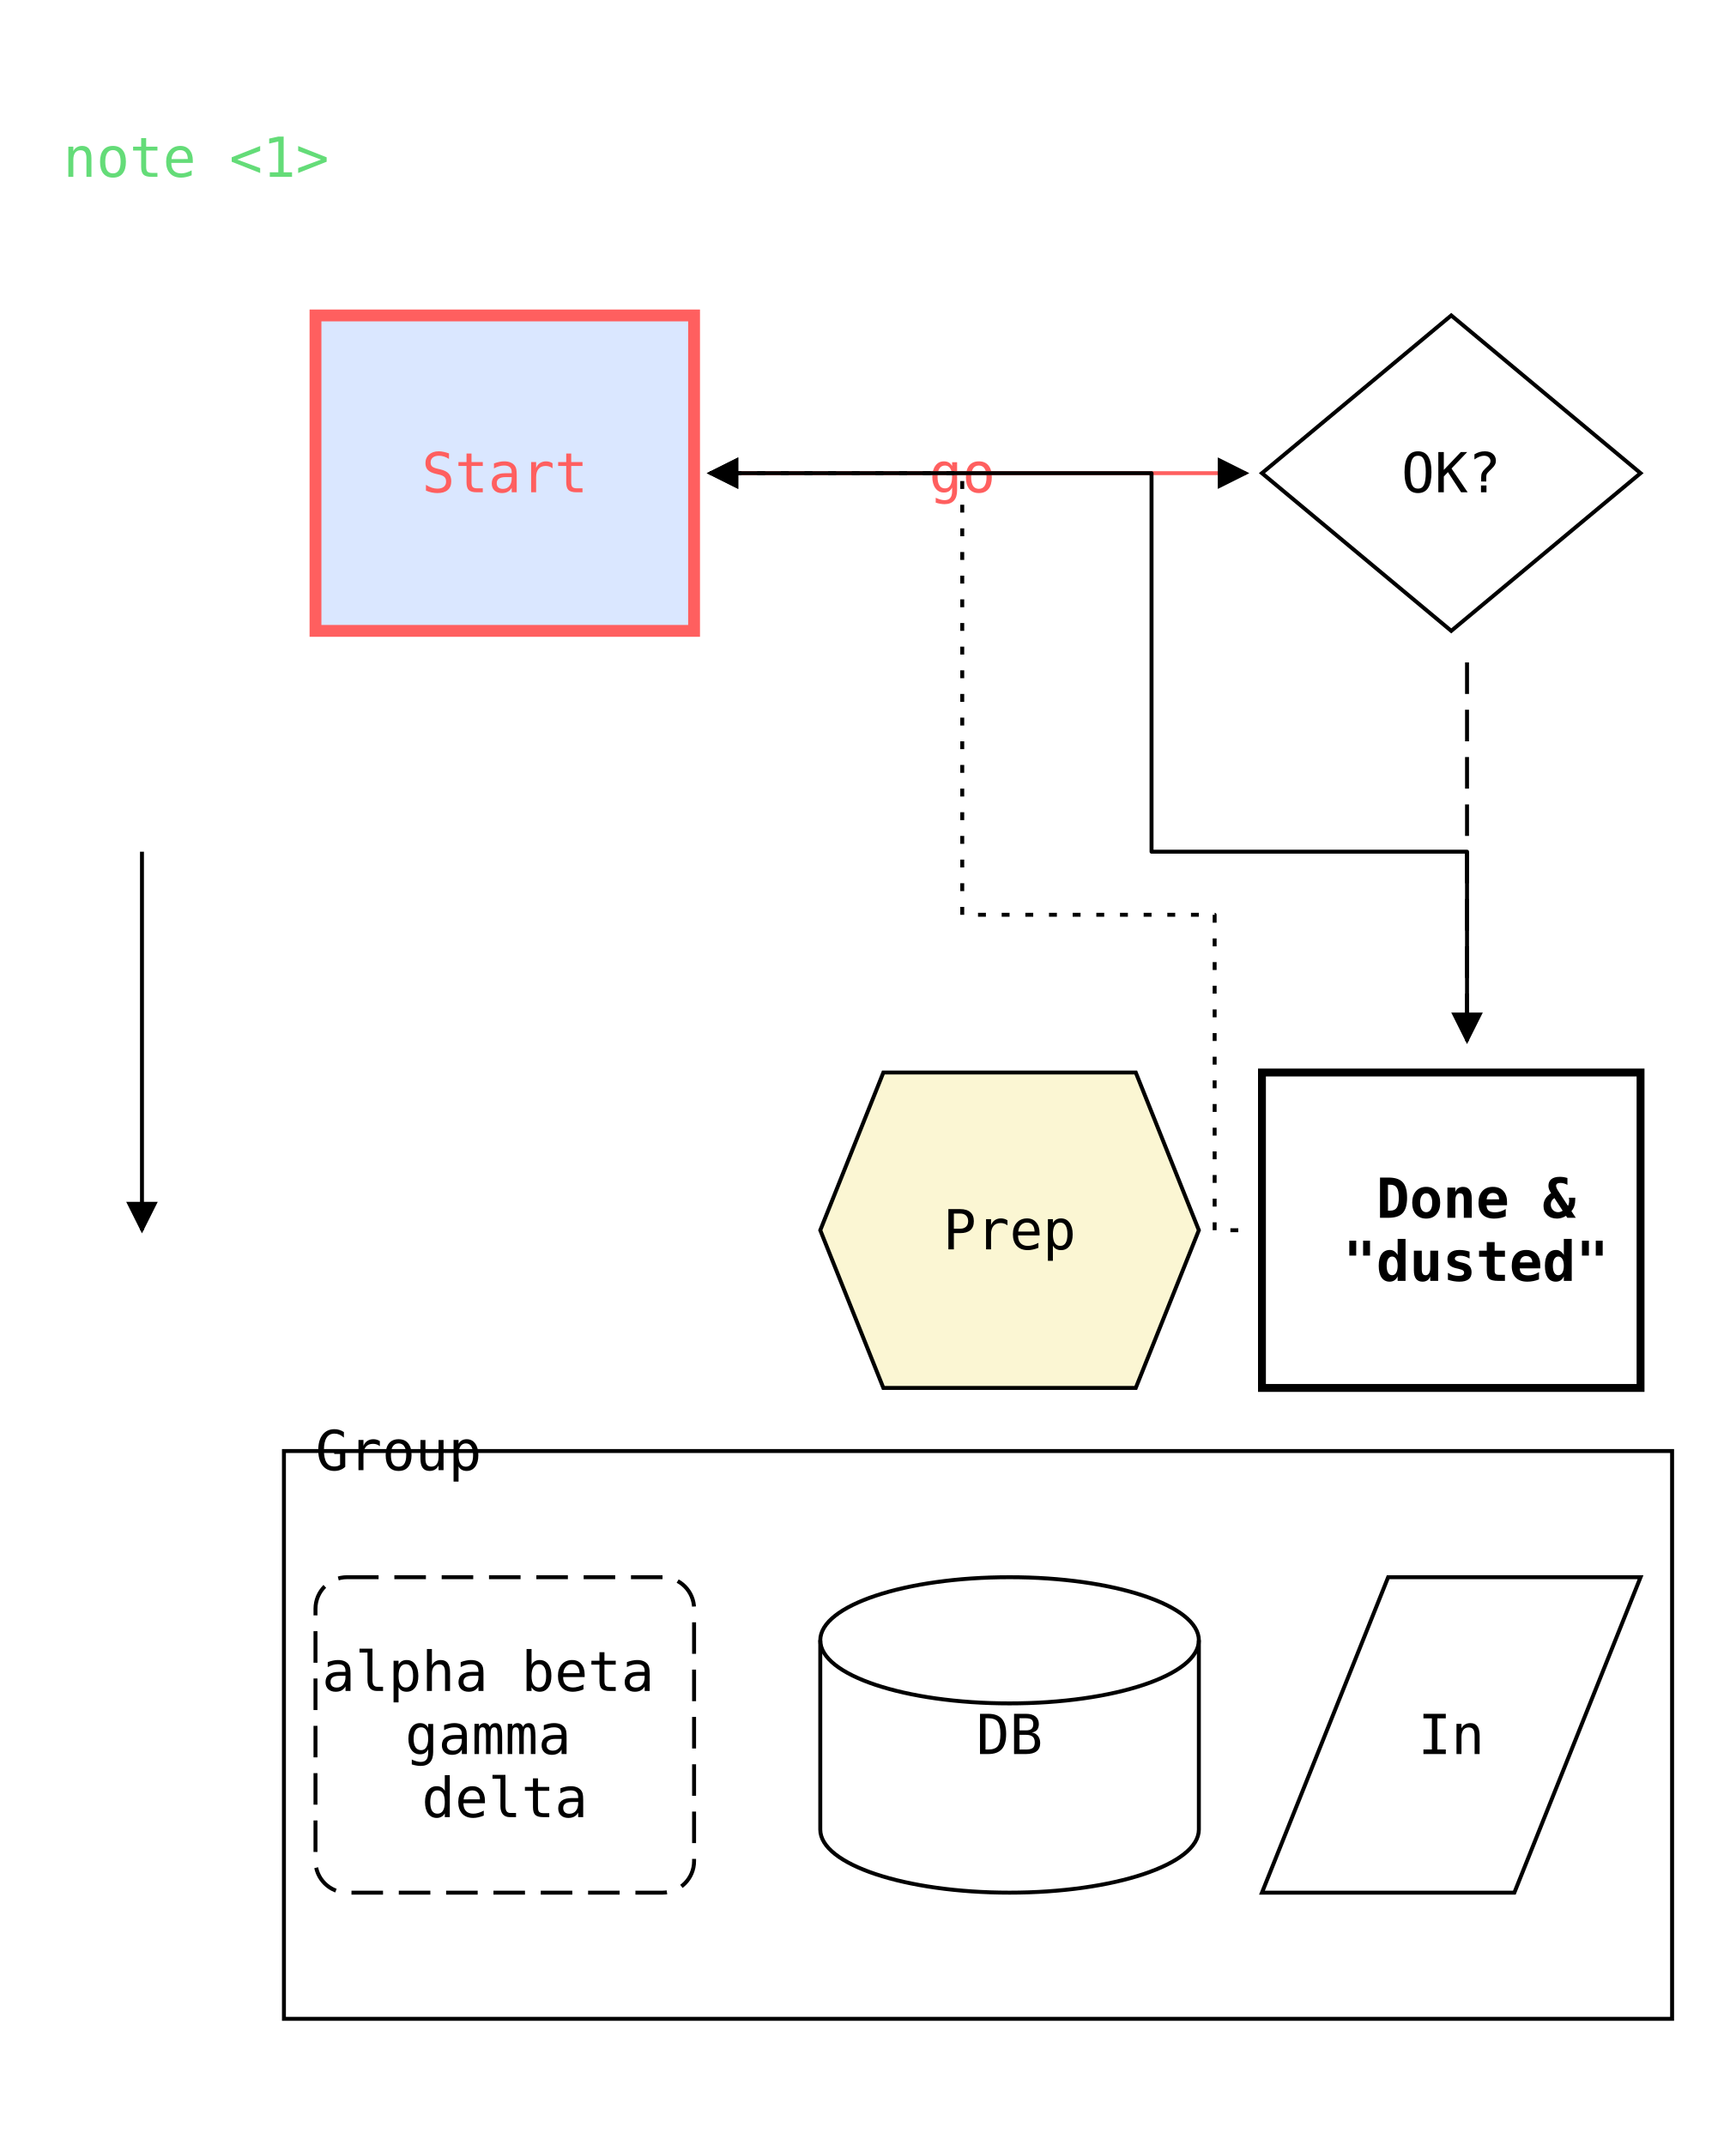
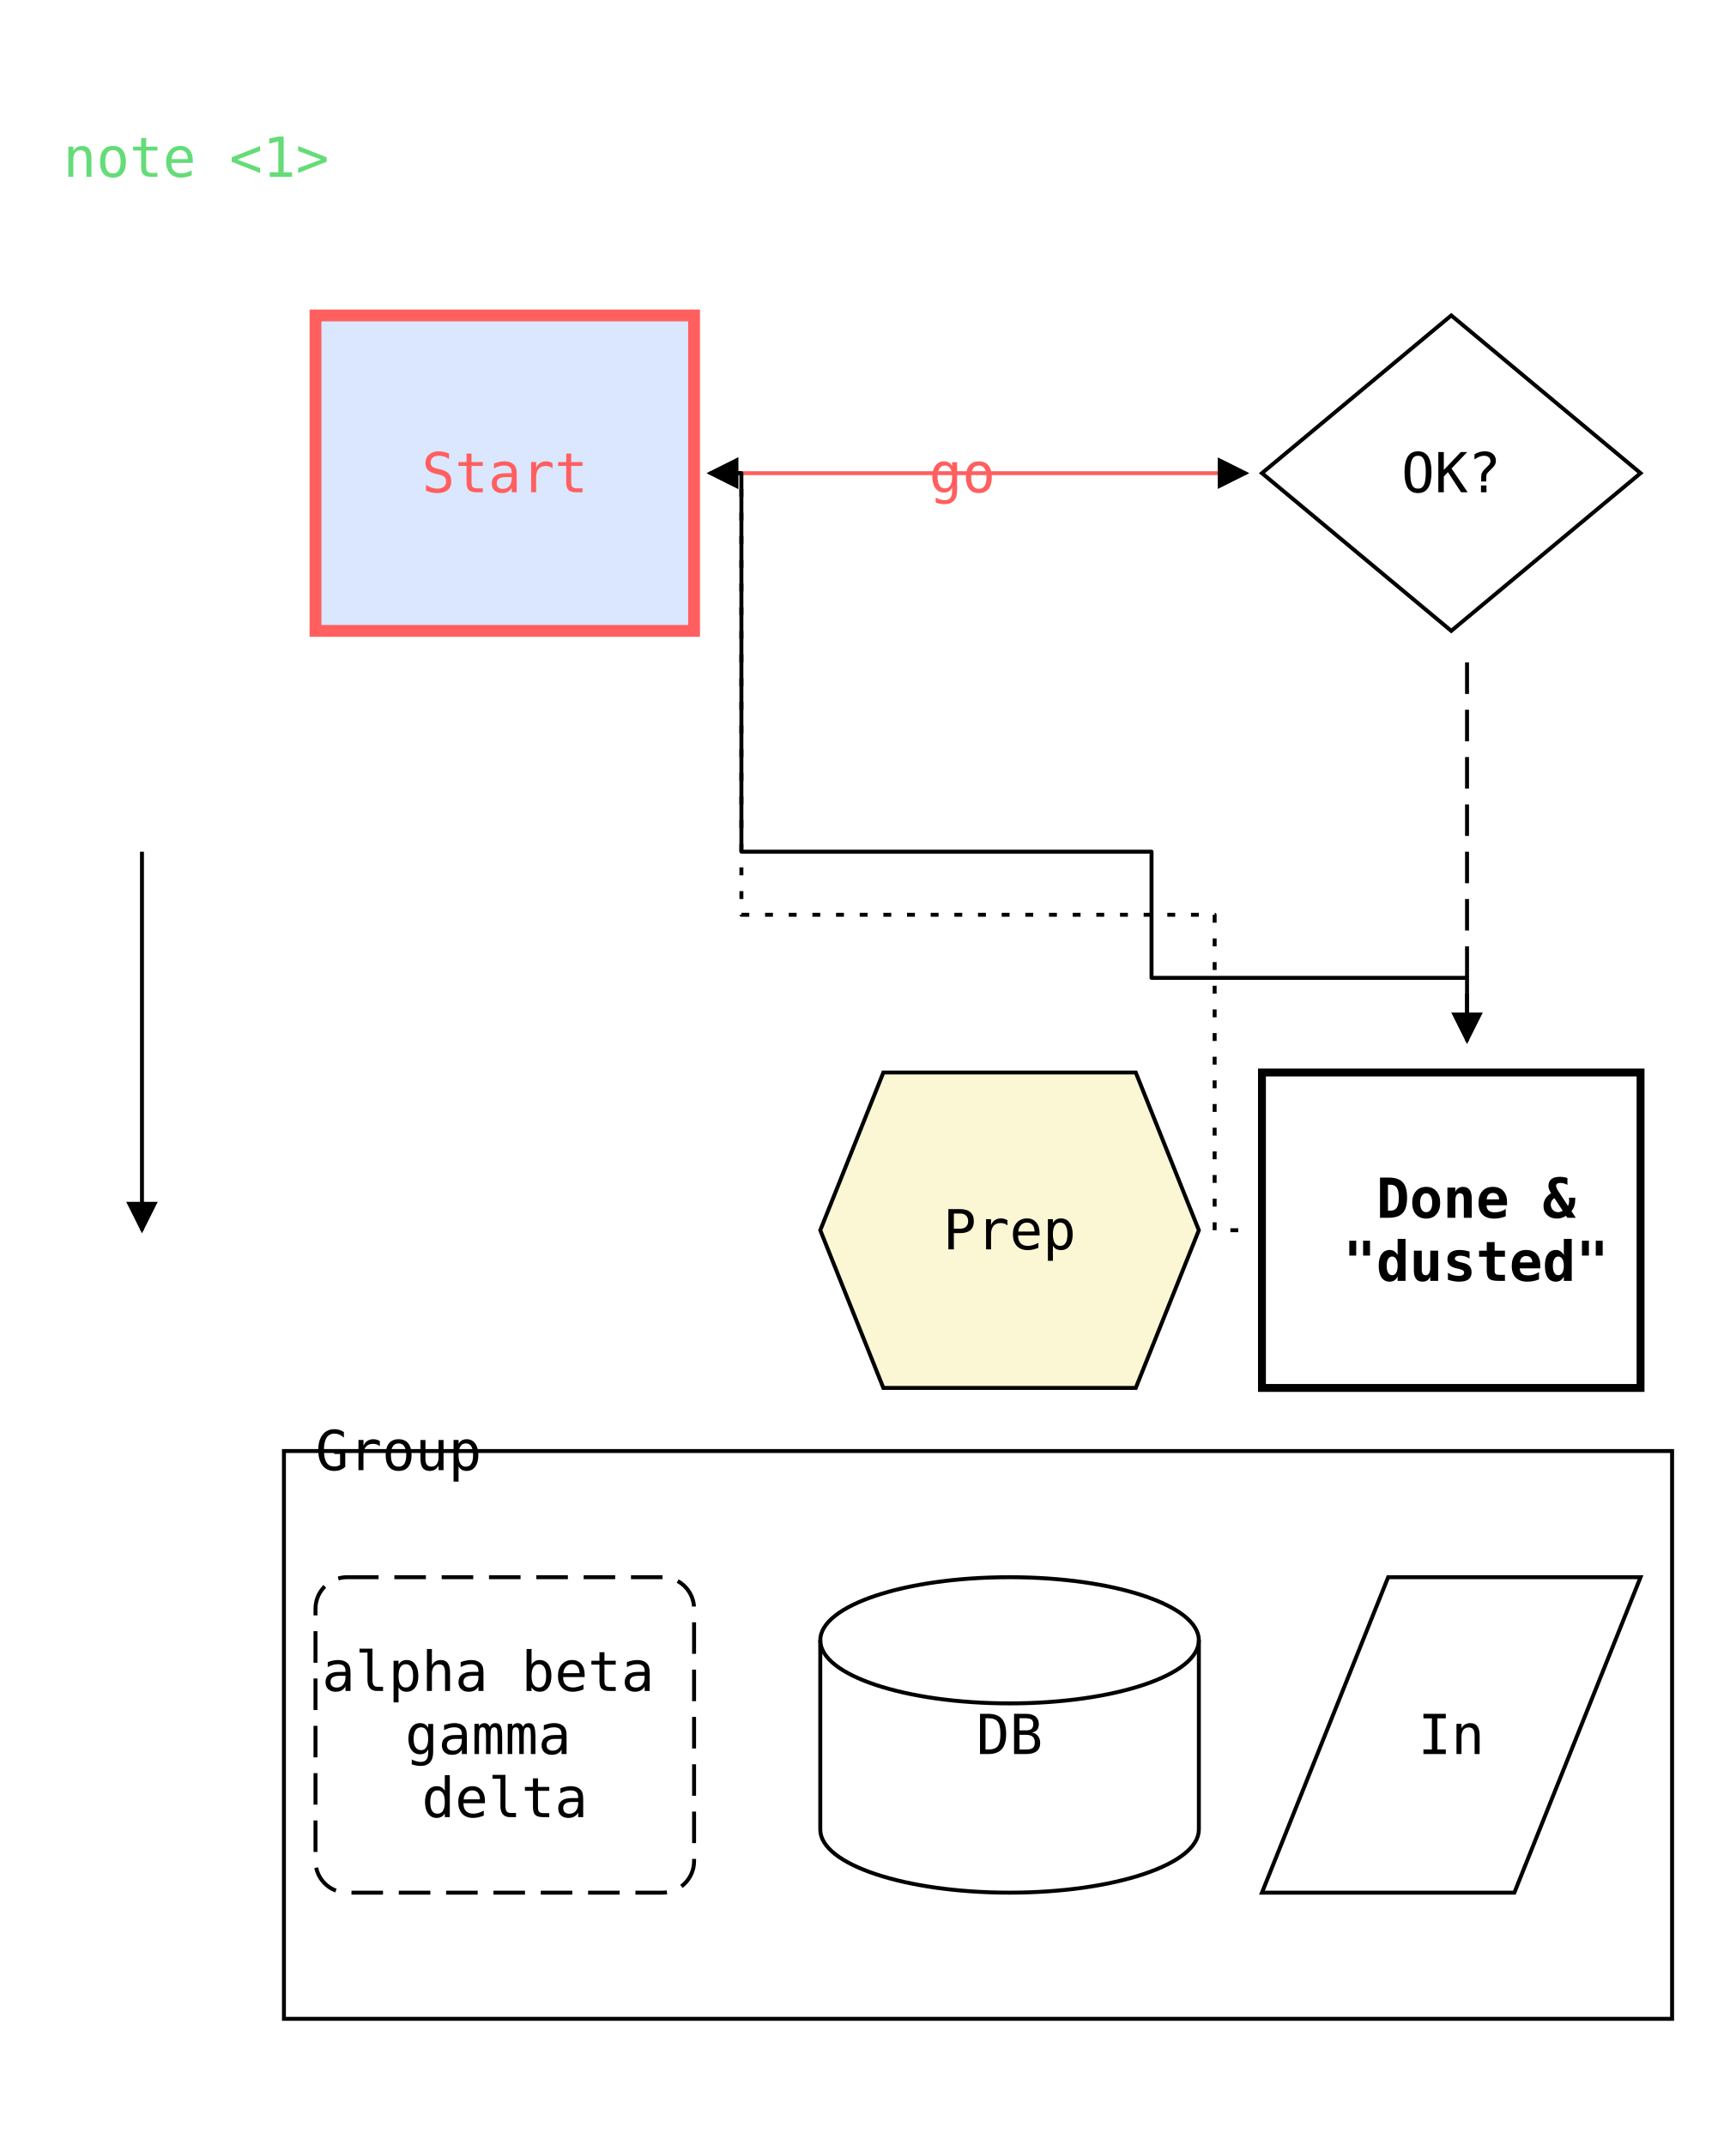
<svg xmlns="http://www.w3.org/2000/svg" viewBox="-80 -80 440 544" width="440" height="544" font-family="monospace" font-size="14">
  <defs>
    <marker id="arrow" viewBox="0 0 10 10" refX="9" refY="5" markerWidth="8" markerHeight="8" orient="auto-start-reverse">
      <path d="M0 0 L10 5 L0 10 z" />
    </marker>
  </defs>
  <a href="https://example.com/a?x=1&amp;y=2">
    <rect x="0" y="0" width="96" height="80" fill="#6ea0ff" fill-opacity="0.25" stroke="#ff5f5f" stroke-width="3" />
    <text x="48" y="40" text-anchor="middle" dominant-baseline="central" fill="#ff5f5f">Start</text>
  </a>
  <polygon points="288,0 336,40 288,80 240,40" fill="none" stroke="black" />
  <text x="288" y="40" text-anchor="middle" dominant-baseline="central">OK?</text>
  <rect x="240" y="192" width="96" height="80" fill="none" stroke="black" stroke-width="2" />
  <text x="328" y="224" text-anchor="end" dominant-baseline="central" font-weight="bold">
    <tspan x="328" dy="0">Done &amp;</tspan>
    <tspan x="328" dy="16">"dusted"</tspan>
  </text>
  <rect x="0" y="320" width="96" height="80" rx="8" fill="none" stroke="black" stroke-dasharray="8 4" />
  <text x="48" y="344" text-anchor="middle" dominant-baseline="central">
    <tspan x="48" dy="0">alpha beta</tspan>
    <tspan x="48" dy="16">gamma</tspan>
    <tspan x="48" dy="16">delta</tspan>
  </text>
  <path d="M 128,336 A 48 16 0 0 1 224,336 V 384 A 48 16 0 0 1 128,384 Z" fill="none" stroke="black" />
  <path d="M 128,336 A 48 16 0 0 0 224,336" fill="none" stroke="black" />
  <text x="176" y="360" text-anchor="middle" dominant-baseline="central">DB</text>
  <polygon points="272,320 336,320 304,400 240,400" fill="none" stroke="black" />
  <text x="288" y="360" text-anchor="middle" dominant-baseline="central">In</text>
  <polygon points="144,192 208,192 224,232 208,272 144,272 128,232" fill="#f0dc50" fill-opacity="0.25" stroke="black" />
  <text x="176" y="232" text-anchor="middle" dominant-baseline="central">Prep</text>
  <rect x="-8" y="288" width="352" height="144" fill="none" stroke="black" />
  <text x="0" y="288" text-anchor="start" dominant-baseline="central">Group</text>
  <path d="M100 40 L236 40" fill="none" stroke="#ff5f5f" stroke-linejoin="round" marker-end="url(#arrow)" />
  <text x="164" y="40" text-anchor="middle" dominant-baseline="central" fill="#ff5f5f">go</text>
  <path d="M292 88 L292 184" fill="none" stroke="black" stroke-dasharray="8 4" stroke-linejoin="round" />
  <path d="M-44 136 L-44 232" fill="none" stroke="black" stroke-linejoin="round" marker-end="url(#arrow)" />
-   <path d="M100 40 L164 40 L164 152 L228 152 L228 232 L236 232" fill="none" stroke="black" stroke-dasharray="2 4" stroke-linejoin="round" marker-start="url(#arrow)" />
-   <path d="M292 184 L292 136 L212 136 L212 40 L100 40" fill="none" stroke="black" stroke-linejoin="round" marker-start="url(#arrow)" marker-end="url(#arrow)" />
+   <path d="M100 40 L108 40 L108 152 L228 152 L228 232 L236 232" fill="none" stroke="black" stroke-dasharray="2 4" stroke-linejoin="round" marker-start="url(#arrow)" />
+   <path d="M292 184 L292 168 L212 168 L212 136 L108 136 L108 40 L100 40" fill="none" stroke="black" stroke-linejoin="round" marker-start="url(#arrow)" marker-end="url(#arrow)" />
  <text x="-64" y="-40" text-anchor="start" dominant-baseline="central" fill="#64dc78">note &lt;1&gt;</text>
</svg>
